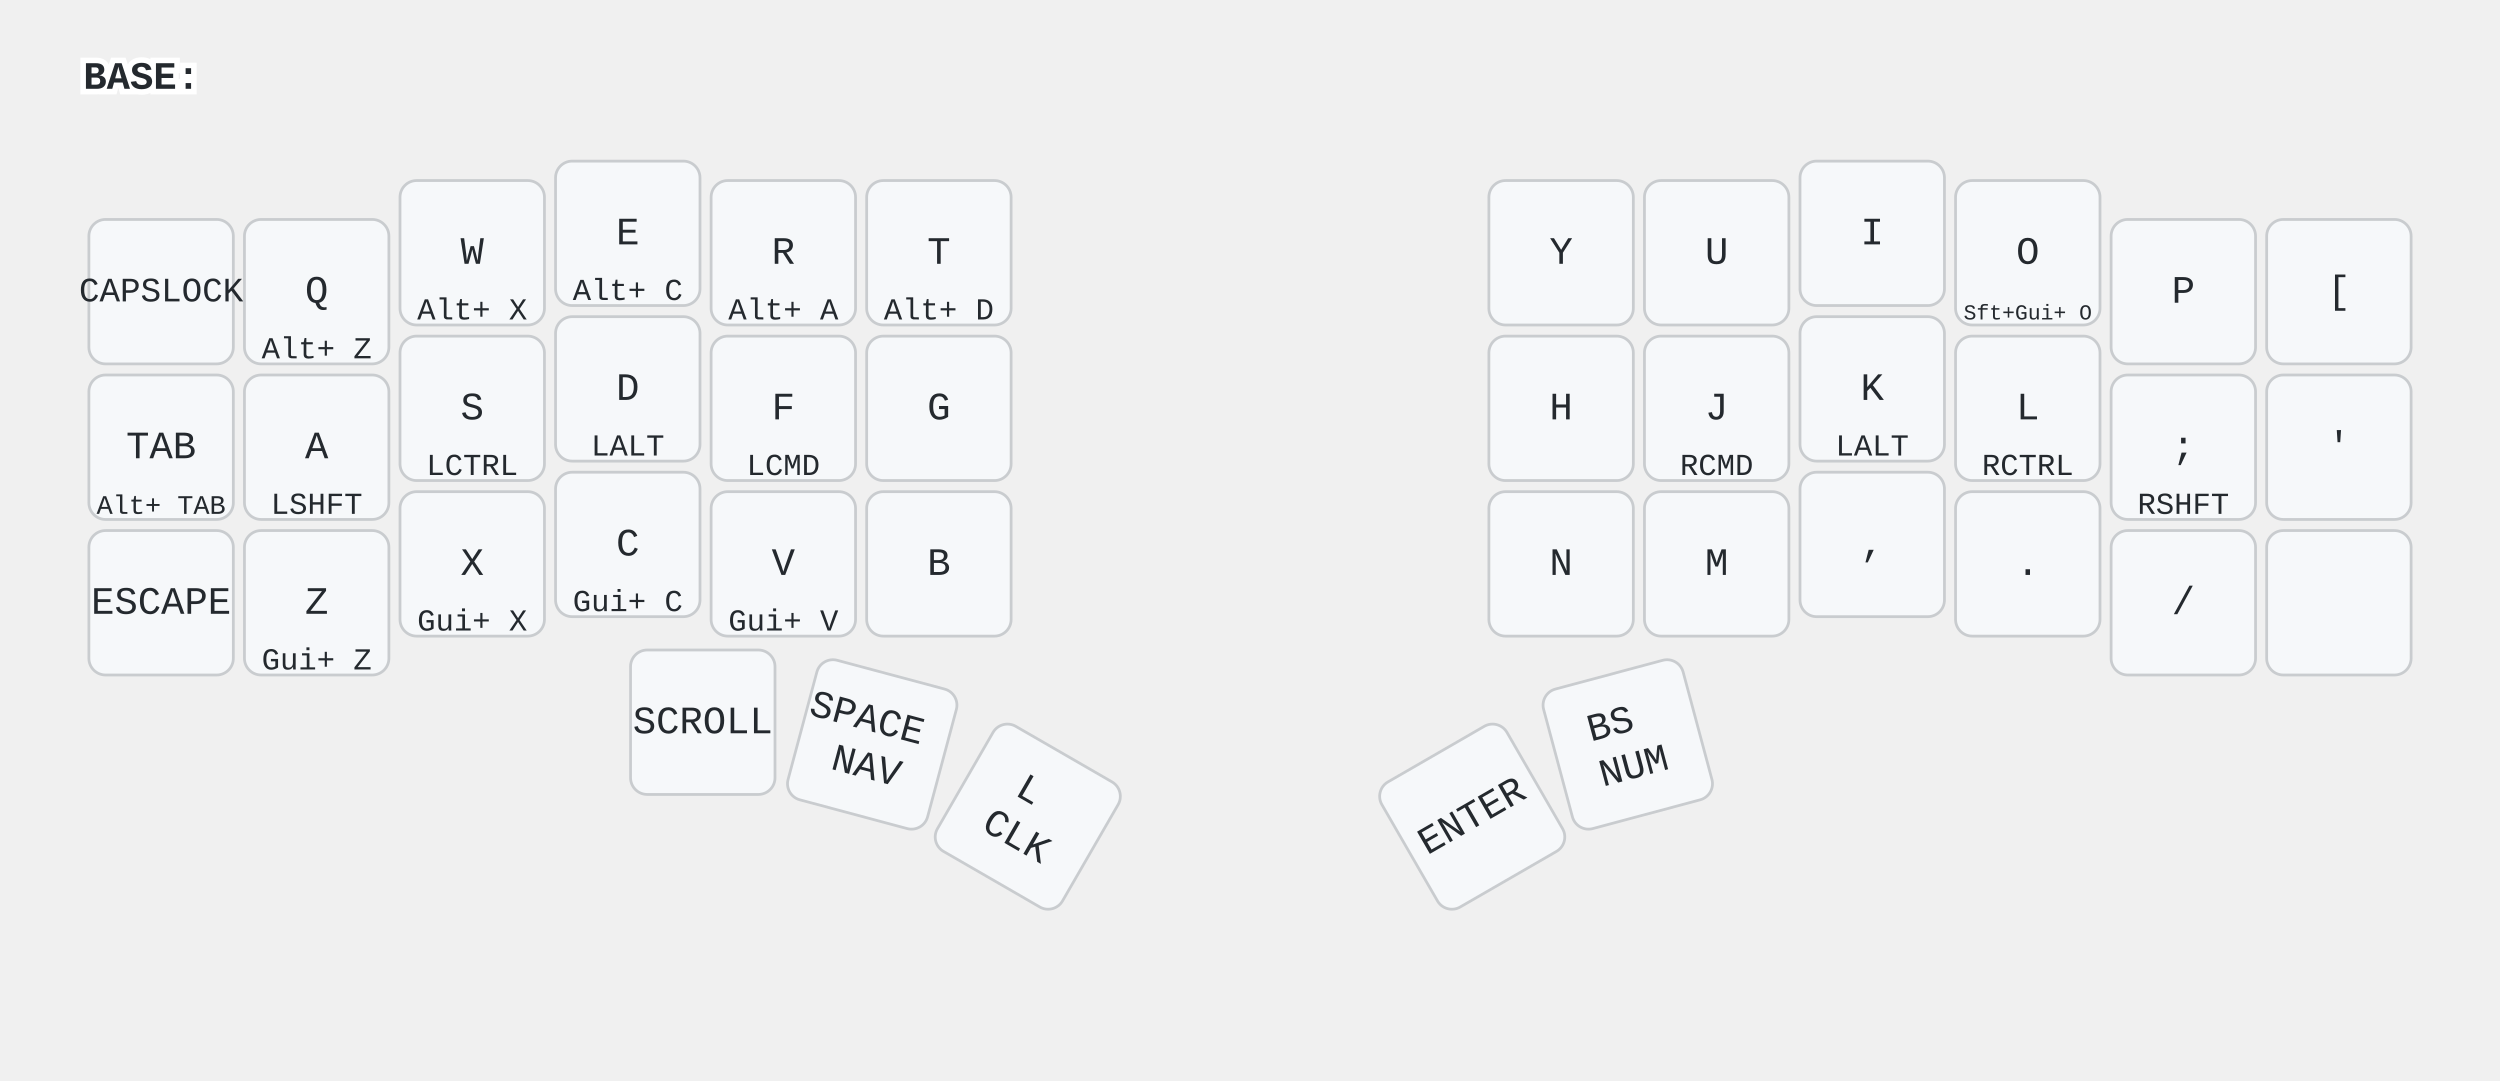
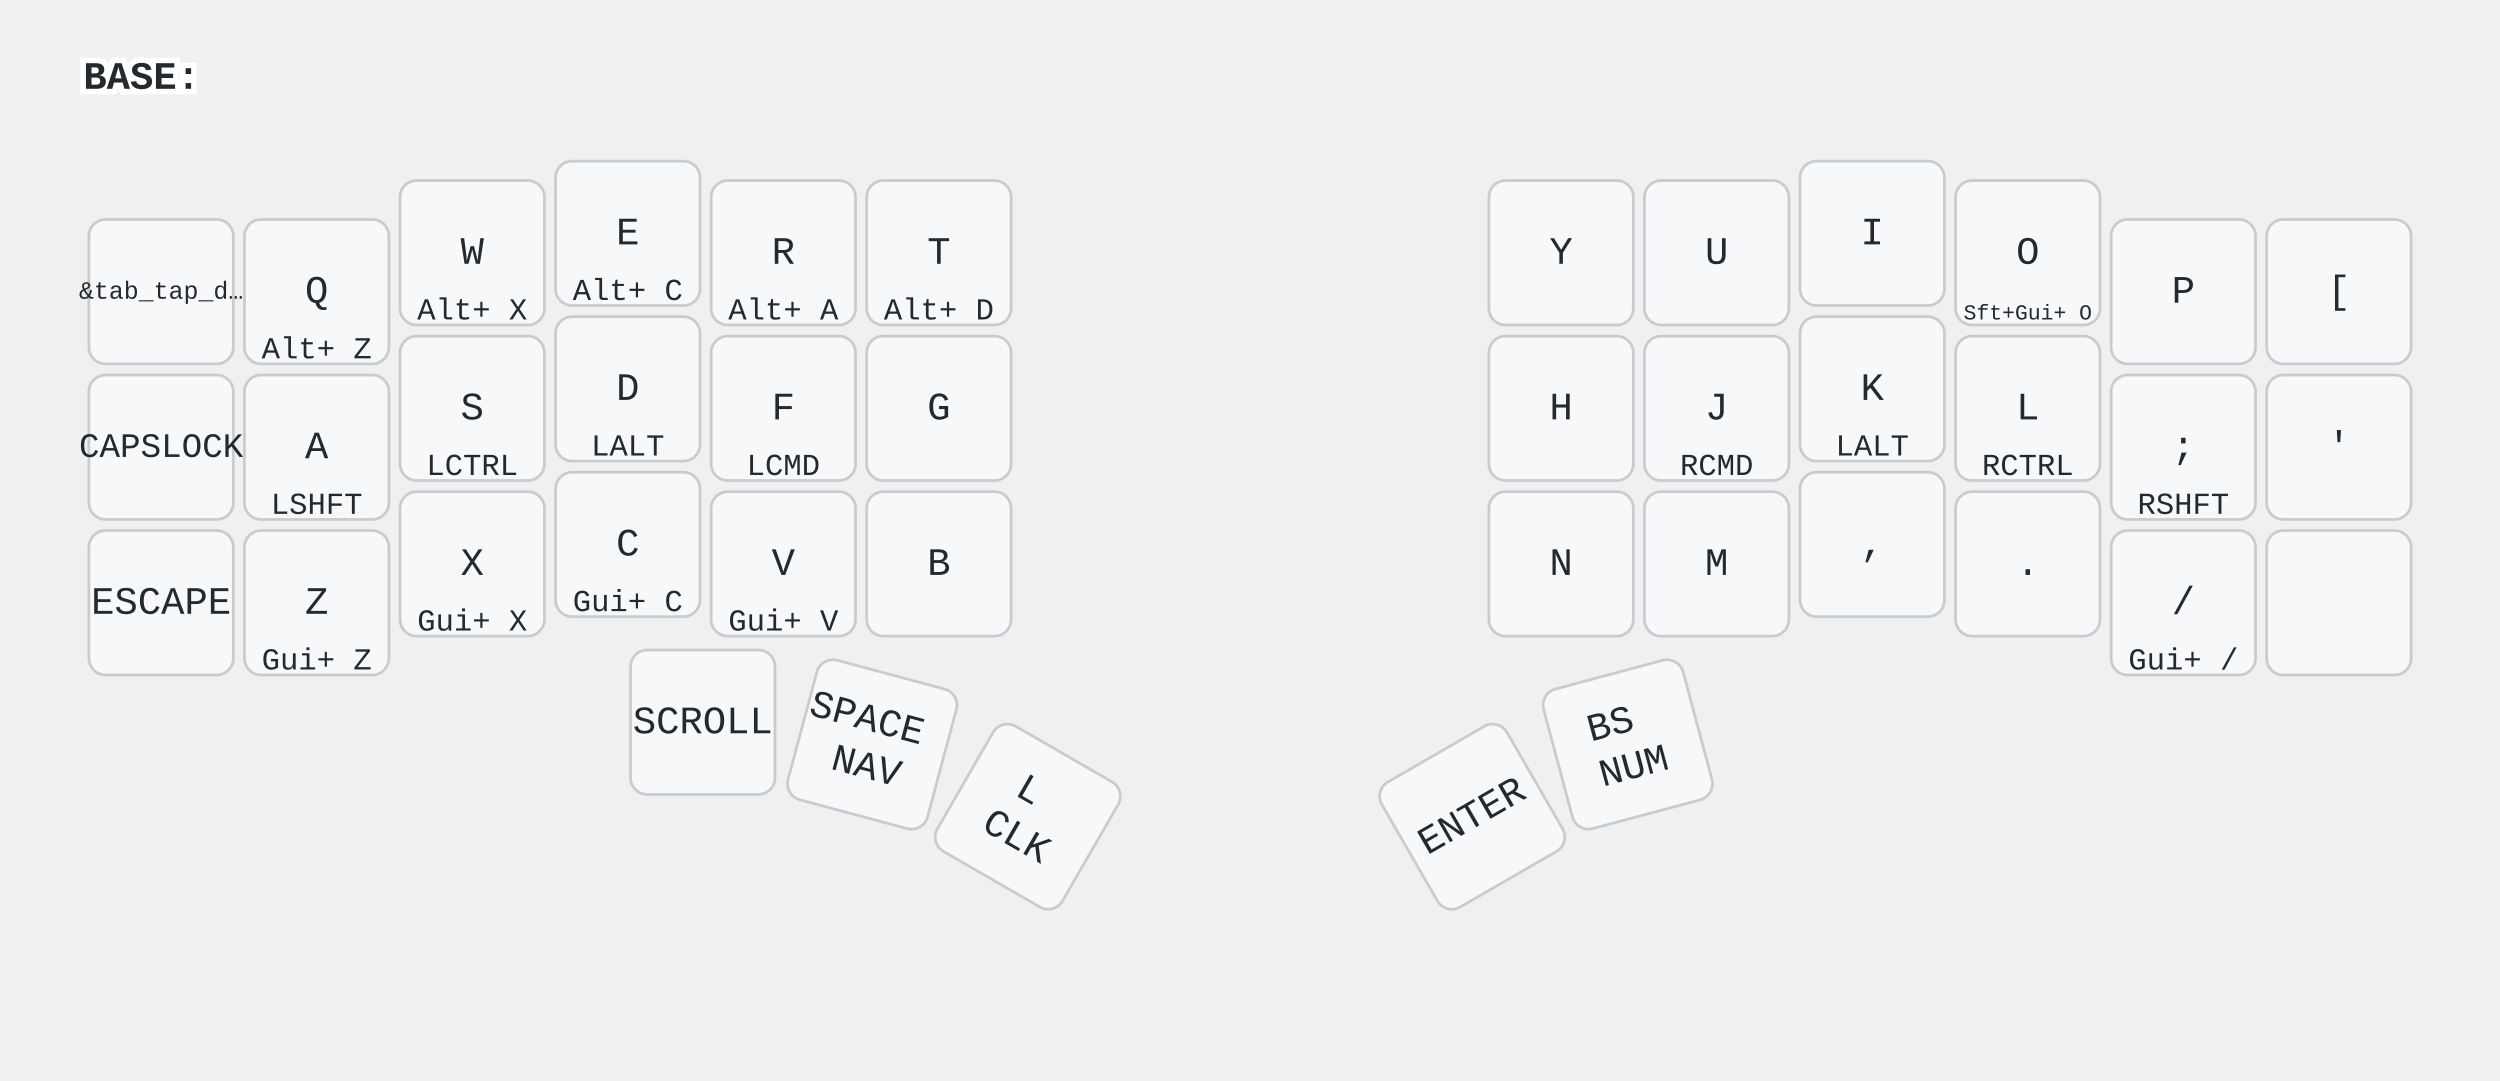
<svg xmlns="http://www.w3.org/2000/svg" width="900" height="389" viewBox="0 0 900 389" class="keymap">
  <style>/* inherit to force styles through use tags */
svg path {
    fill: inherit;
}

/* font and background color specifications */
svg.keymap {
    font-family: SFMono-Regular,Consolas,Liberation Mono,Menlo,monospace;
    font-size: 14px;
    font-kerning: normal;
    text-rendering: optimizeLegibility;
    fill: #24292e;
}

/* default key styling */
rect.key {
    fill: #f6f8fa;
}

rect.key, rect.combo {
    stroke: #c9cccf;
    stroke-width: 1;
}

/* default key side styling, only used is draw_key_sides is set */
rect.side {
    filter: brightness(90%);
}

/* color accent for combo boxes */
rect.combo, rect.combo-separate {
    fill: #cdf;
}

/* color accent for held keys */
rect.held, rect.combo.held {
    fill: #fdd;
}

/* color accent for ghost (optional) keys */
rect.ghost, rect.combo.ghost {
    stroke-dasharray: 4, 4;
    stroke-width: 2;
}

text {
    text-anchor: middle;
    dominant-baseline: middle;
}

/* styling for layer labels */
text.label {
    font-weight: bold;
    text-anchor: start;
    stroke: white;
    stroke-width: 4;
    paint-order: stroke;
}

/* styling for optional footer */
text.footer {
    text-anchor: end;
    dominant-baseline: auto;
    stroke: white;
    stroke-width: 4;
    paint-order: stroke;
}

/* styling for combo tap, and key non-tap label text */
text.combo, text.hold, text.shifted, text.left, text.right {
    font-size: 11px;
}

text.hold {
    text-anchor: middle;
    dominant-baseline: auto;
}

text.shifted {
    text-anchor: middle;
    dominant-baseline: hanging;
}

text.left {
    text-anchor: start;
}

text.right {
    text-anchor: end;
}

text.layer-activator {
    text-decoration: underline;
}

/* styling for hold/shifted label text in combo box */
text.combo.hold, text.combo.shifted, text.combo.left, text.combo.right {
    font-size: 8px;
}

/* lighter symbol for transparent keys */
text.trans {
    fill: #7b7e81;
}

/* styling for combo dendrons */
path.combo {
    stroke-width: 1;
    stroke: gray;
    fill: none;
}

/* Start Tabler Icons Cleanup */
/* cannot use height/width with glyphs */
.icon-tabler &gt; path {
    fill: inherit;
    stroke: inherit;
    stroke-width: 2;
}
/* hide tabler's default box */
.icon-tabler &gt; path[stroke="none"][fill="none"] {
    visibility: hidden;
}
/* End Tabler Icons Cleanup */

@media (prefers-color-scheme: dark) {
svg.keymap { fill: #d1d6db; }
rect.key { fill: #3f4750; }
rect.key, rect.combo { stroke: #60666c; }
rect.combo, rect.combo-separate { fill: #1f3d7a; }
rect.held, rect.combo.held { fill: #854747; }
text.label, text.footer { stroke: black; }
text.trans { fill: #7e8184; }
path.combo { stroke: #7f7f7f; }

}</style>
  <g transform="translate(30, 0)" class="layer-BASE">
    <text x="0" y="28" class="label" id="BASE">BASE:</text>
    <g transform="translate(0, 56)">
      <g transform="translate(28, 49)" class="key keypos-0">
        <rect rx="6" ry="6" x="-26" y="-26" width="52" height="52" class="key" />
        <text x="0" y="0" class="key tap">
-           <tspan style="font-size: 88%">CAPSLOCK</tspan>
+           <tspan style="font-size: 64%">&amp;tab_tap_d…</tspan>
        </text>
      </g>
      <g transform="translate(84, 49)" class="key keypos-1">
        <rect rx="6" ry="6" x="-26" y="-26" width="52" height="52" class="key" />
        <text x="0" y="0" class="key tap">Q</text>
        <text x="0" y="24" class="key hold">Alt+ Z</text>
      </g>
      <g transform="translate(140, 35)" class="key keypos-2">
        <rect rx="6" ry="6" x="-26" y="-26" width="52" height="52" class="key" />
        <text x="0" y="0" class="key tap">W</text>
        <text x="0" y="24" class="key hold">Alt+ X</text>
      </g>
      <g transform="translate(196, 28)" class="key keypos-3">
        <rect rx="6" ry="6" x="-26" y="-26" width="52" height="52" class="key" />
        <text x="0" y="0" class="key tap">E</text>
        <text x="0" y="24" class="key hold">Alt+ C</text>
      </g>
      <g transform="translate(252, 35)" class="key keypos-4">
        <rect rx="6" ry="6" x="-26" y="-26" width="52" height="52" class="key" />
        <text x="0" y="0" class="key tap">R</text>
        <text x="0" y="24" class="key hold">Alt+ A</text>
      </g>
      <g transform="translate(308, 35)" class="key keypos-5">
        <rect rx="6" ry="6" x="-26" y="-26" width="52" height="52" class="key" />
        <text x="0" y="0" class="key tap">T</text>
        <text x="0" y="24" class="key hold">Alt+ D</text>
      </g>
      <g transform="translate(532, 35)" class="key keypos-6">
        <rect rx="6" ry="6" x="-26" y="-26" width="52" height="52" class="key" />
        <text x="0" y="0" class="key tap">Y</text>
      </g>
      <g transform="translate(588, 35)" class="key keypos-7">
        <rect rx="6" ry="6" x="-26" y="-26" width="52" height="52" class="key" />
        <text x="0" y="0" class="key tap">U</text>
      </g>
      <g transform="translate(644, 28)" class="key keypos-8">
        <rect rx="6" ry="6" x="-26" y="-26" width="52" height="52" class="key" />
        <text x="0" y="0" class="key tap">I</text>
      </g>
      <g transform="translate(700, 35)" class="key keypos-9">
        <rect rx="6" ry="6" x="-26" y="-26" width="52" height="52" class="key" />
        <text x="0" y="0" class="key tap">O</text>
        <text x="0" y="24" class="key hold">
          <tspan style="font-size: 70%">Sft+Gui+ O</tspan>
        </text>
      </g>
      <g transform="translate(756, 49)" class="key keypos-10">
        <rect rx="6" ry="6" x="-26" y="-26" width="52" height="52" class="key" />
        <text x="0" y="0" class="key tap">P</text>
      </g>
      <g transform="translate(812, 49)" class="key keypos-11">
        <rect rx="6" ry="6" x="-26" y="-26" width="52" height="52" class="key" />
        <text x="0" y="0" class="key tap">[</text>
      </g>
      <g transform="translate(28, 105)" class="key keypos-12">
        <rect rx="6" ry="6" x="-26" y="-26" width="52" height="52" class="key" />
-         <text x="0" y="0" class="key tap">TAB</text>
-         <text x="0" y="24" class="key hold">
-           <tspan style="font-size: 88%">Alt+ TAB</tspan>
+         <text x="0" y="0" class="key tap">
+           <tspan style="font-size: 88%">CAPSLOCK</tspan>
        </text>
      </g>
      <g transform="translate(84, 105)" class="key keypos-13">
        <rect rx="6" ry="6" x="-26" y="-26" width="52" height="52" class="key" />
        <text x="0" y="0" class="key tap">A</text>
        <text x="0" y="24" class="key hold">LSHFT</text>
      </g>
      <g transform="translate(140, 91)" class="key keypos-14">
        <rect rx="6" ry="6" x="-26" y="-26" width="52" height="52" class="key" />
        <text x="0" y="0" class="key tap">S</text>
        <text x="0" y="24" class="key hold">LCTRL</text>
      </g>
      <g transform="translate(196, 84)" class="key keypos-15">
        <rect rx="6" ry="6" x="-26" y="-26" width="52" height="52" class="key" />
        <text x="0" y="0" class="key tap">D</text>
        <text x="0" y="24" class="key hold">LALT</text>
      </g>
      <g transform="translate(252, 91)" class="key keypos-16">
        <rect rx="6" ry="6" x="-26" y="-26" width="52" height="52" class="key" />
        <text x="0" y="0" class="key tap">F</text>
        <text x="0" y="24" class="key hold">LCMD</text>
      </g>
      <g transform="translate(308, 91)" class="key keypos-17">
        <rect rx="6" ry="6" x="-26" y="-26" width="52" height="52" class="key" />
        <text x="0" y="0" class="key tap">G</text>
      </g>
      <g transform="translate(532, 91)" class="key keypos-18">
        <rect rx="6" ry="6" x="-26" y="-26" width="52" height="52" class="key" />
        <text x="0" y="0" class="key tap">H</text>
      </g>
      <g transform="translate(588, 91)" class="key keypos-19">
        <rect rx="6" ry="6" x="-26" y="-26" width="52" height="52" class="key" />
        <text x="0" y="0" class="key tap">J</text>
        <text x="0" y="24" class="key hold">RCMD</text>
      </g>
      <g transform="translate(644, 84)" class="key keypos-20">
        <rect rx="6" ry="6" x="-26" y="-26" width="52" height="52" class="key" />
        <text x="0" y="0" class="key tap">K</text>
        <text x="0" y="24" class="key hold">LALT</text>
      </g>
      <g transform="translate(700, 91)" class="key keypos-21">
        <rect rx="6" ry="6" x="-26" y="-26" width="52" height="52" class="key" />
        <text x="0" y="0" class="key tap">L</text>
        <text x="0" y="24" class="key hold">RCTRL</text>
      </g>
      <g transform="translate(756, 105)" class="key keypos-22">
        <rect rx="6" ry="6" x="-26" y="-26" width="52" height="52" class="key" />
        <text x="0" y="0" class="key tap">;</text>
        <text x="0" y="24" class="key hold">RSHFT</text>
      </g>
      <g transform="translate(812, 105)" class="key keypos-23">
        <rect rx="6" ry="6" x="-26" y="-26" width="52" height="52" class="key" />
        <text x="0" y="0" class="key tap">'</text>
      </g>
      <g transform="translate(28, 161)" class="key keypos-24">
        <rect rx="6" ry="6" x="-26" y="-26" width="52" height="52" class="key" />
        <text x="0" y="0" class="key tap">ESCAPE</text>
      </g>
      <g transform="translate(84, 161)" class="key keypos-25">
        <rect rx="6" ry="6" x="-26" y="-26" width="52" height="52" class="key" />
        <text x="0" y="0" class="key tap">Z</text>
        <text x="0" y="24" class="key hold">Gui+ Z</text>
      </g>
      <g transform="translate(140, 147)" class="key keypos-26">
        <rect rx="6" ry="6" x="-26" y="-26" width="52" height="52" class="key" />
        <text x="0" y="0" class="key tap">X</text>
        <text x="0" y="24" class="key hold">Gui+ X</text>
      </g>
      <g transform="translate(196, 140)" class="key keypos-27">
        <rect rx="6" ry="6" x="-26" y="-26" width="52" height="52" class="key" />
        <text x="0" y="0" class="key tap">C</text>
        <text x="0" y="24" class="key hold">Gui+ C</text>
      </g>
      <g transform="translate(252, 147)" class="key keypos-28">
        <rect rx="6" ry="6" x="-26" y="-26" width="52" height="52" class="key" />
        <text x="0" y="0" class="key tap">V</text>
        <text x="0" y="24" class="key hold">Gui+ V</text>
      </g>
      <g transform="translate(308, 147)" class="key keypos-29">
        <rect rx="6" ry="6" x="-26" y="-26" width="52" height="52" class="key" />
        <text x="0" y="0" class="key tap">B</text>
      </g>
      <g transform="translate(532, 147)" class="key keypos-30">
        <rect rx="6" ry="6" x="-26" y="-26" width="52" height="52" class="key" />
        <text x="0" y="0" class="key tap">N</text>
      </g>
      <g transform="translate(588, 147)" class="key keypos-31">
        <rect rx="6" ry="6" x="-26" y="-26" width="52" height="52" class="key" />
        <text x="0" y="0" class="key tap">M</text>
      </g>
      <g transform="translate(644, 140)" class="key keypos-32">
        <rect rx="6" ry="6" x="-26" y="-26" width="52" height="52" class="key" />
        <text x="0" y="0" class="key tap">,</text>
      </g>
      <g transform="translate(700, 147)" class="key keypos-33">
        <rect rx="6" ry="6" x="-26" y="-26" width="52" height="52" class="key" />
        <text x="0" y="0" class="key tap">.</text>
      </g>
      <g transform="translate(756, 161)" class="key keypos-34">
        <rect rx="6" ry="6" x="-26" y="-26" width="52" height="52" class="key" />
        <text x="0" y="0" class="key tap">/</text>
+         <text x="0" y="24" class="key hold">Gui+ /</text>
      </g>
      <g transform="translate(812, 161)" class="key keypos-35">
        <rect rx="6" ry="6" x="-26" y="-26" width="52" height="52" class="key" />
      </g>
      <g transform="translate(223, 204)" class="key keypos-36">
        <rect rx="6" ry="6" x="-26" y="-26" width="52" height="52" class="key" />
        <text x="0" y="0" class="key tap">SCROLL</text>
      </g>
      <g transform="translate(284, 212) rotate(15.0)" class="key keypos-37">
        <rect rx="6" ry="6" x="-26" y="-26" width="52" height="52" class="key" />
        <text x="0" y="0" class="key tap">
          <tspan x="0" dy="-0.6em">SPACE</tspan>
          <tspan x="0" dy="1.2em">NAV</tspan>
        </text>
      </g>
      <g transform="translate(340, 238) rotate(30.0)" class="key keypos-38">
        <rect rx="6" ry="6" x="-26" y="-26" width="52" height="52" class="key" />
        <text x="0" y="0" class="key tap">
          <tspan x="0" dy="-0.6em">L</tspan>
          <tspan x="0" dy="1.2em">CLK</tspan>
        </text>
      </g>
      <g transform="translate(500, 238) rotate(-30.0)" class="key keypos-39">
        <rect rx="6" ry="6" x="-26" y="-26" width="52" height="52" class="key" />
        <text x="0" y="0" class="key tap">ENTER</text>
      </g>
      <g transform="translate(556, 212) rotate(-15.0)" class="key keypos-40">
        <rect rx="6" ry="6" x="-26" y="-26" width="52" height="52" class="key" />
        <text x="0" y="0" class="key tap">
          <tspan x="0" dy="-0.6em">BS</tspan>
          <tspan x="0" dy="1.2em">NUM</tspan>
        </text>
      </g>
    </g>
  </g>
</svg>
